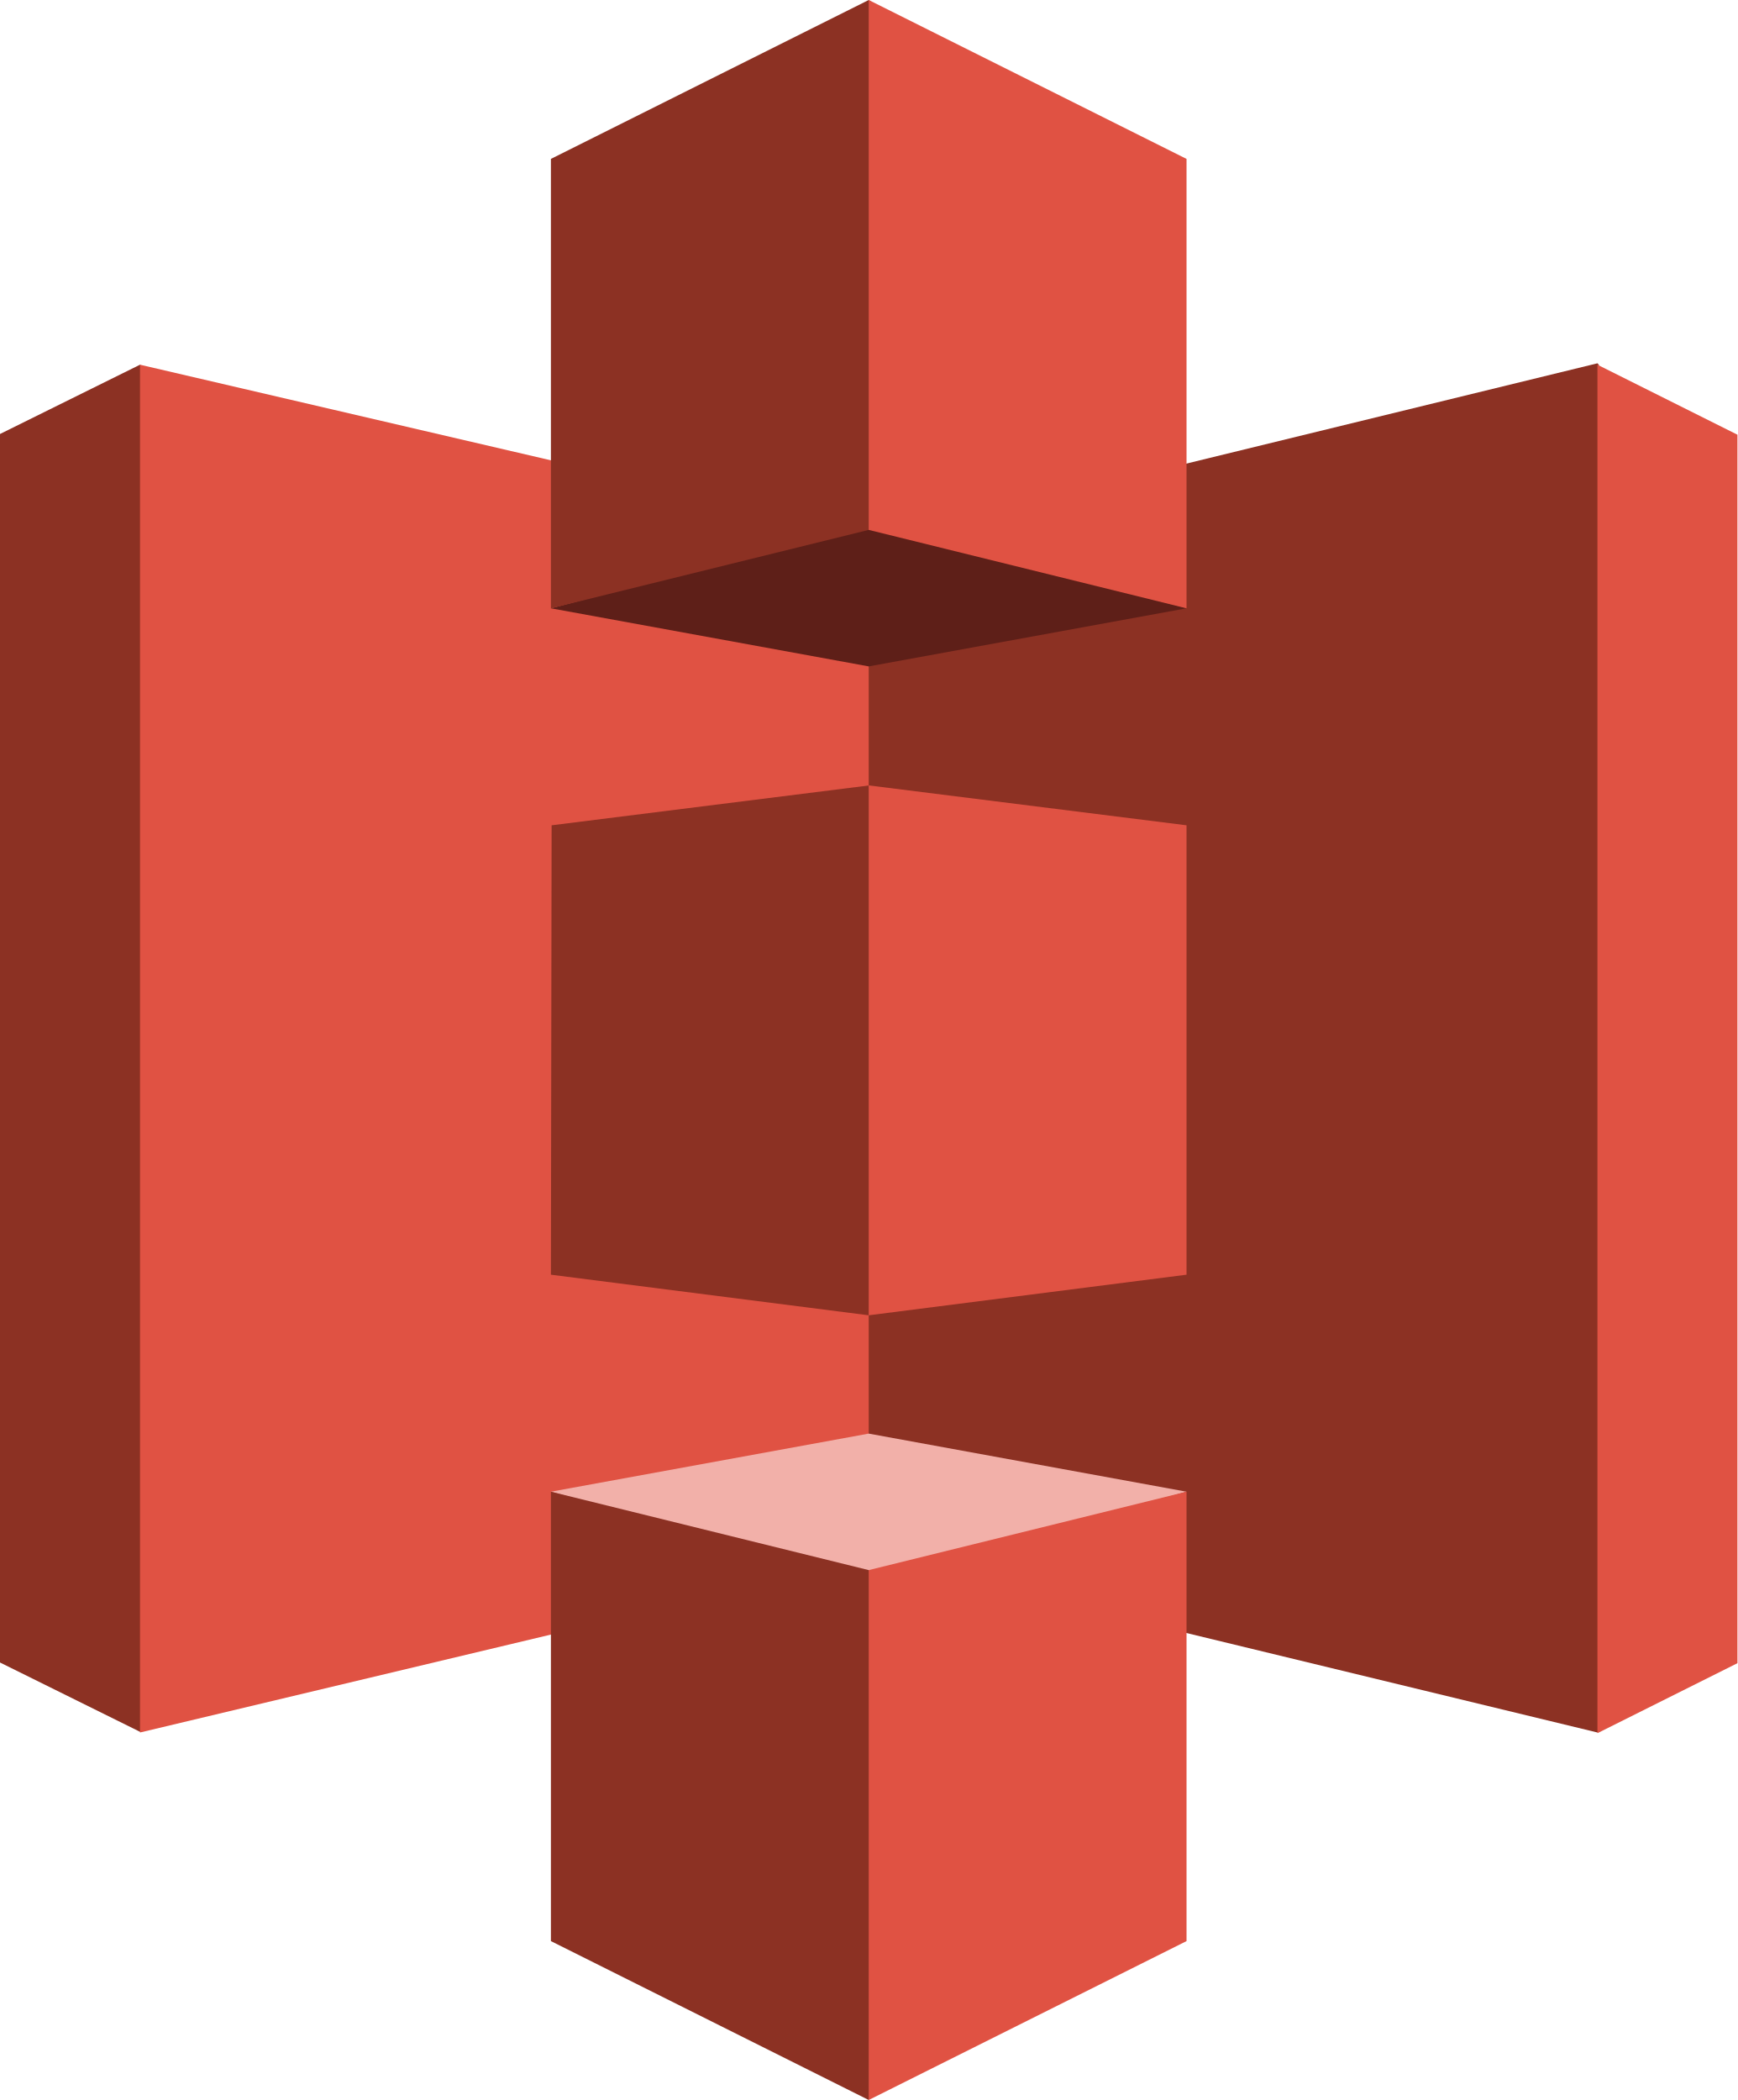
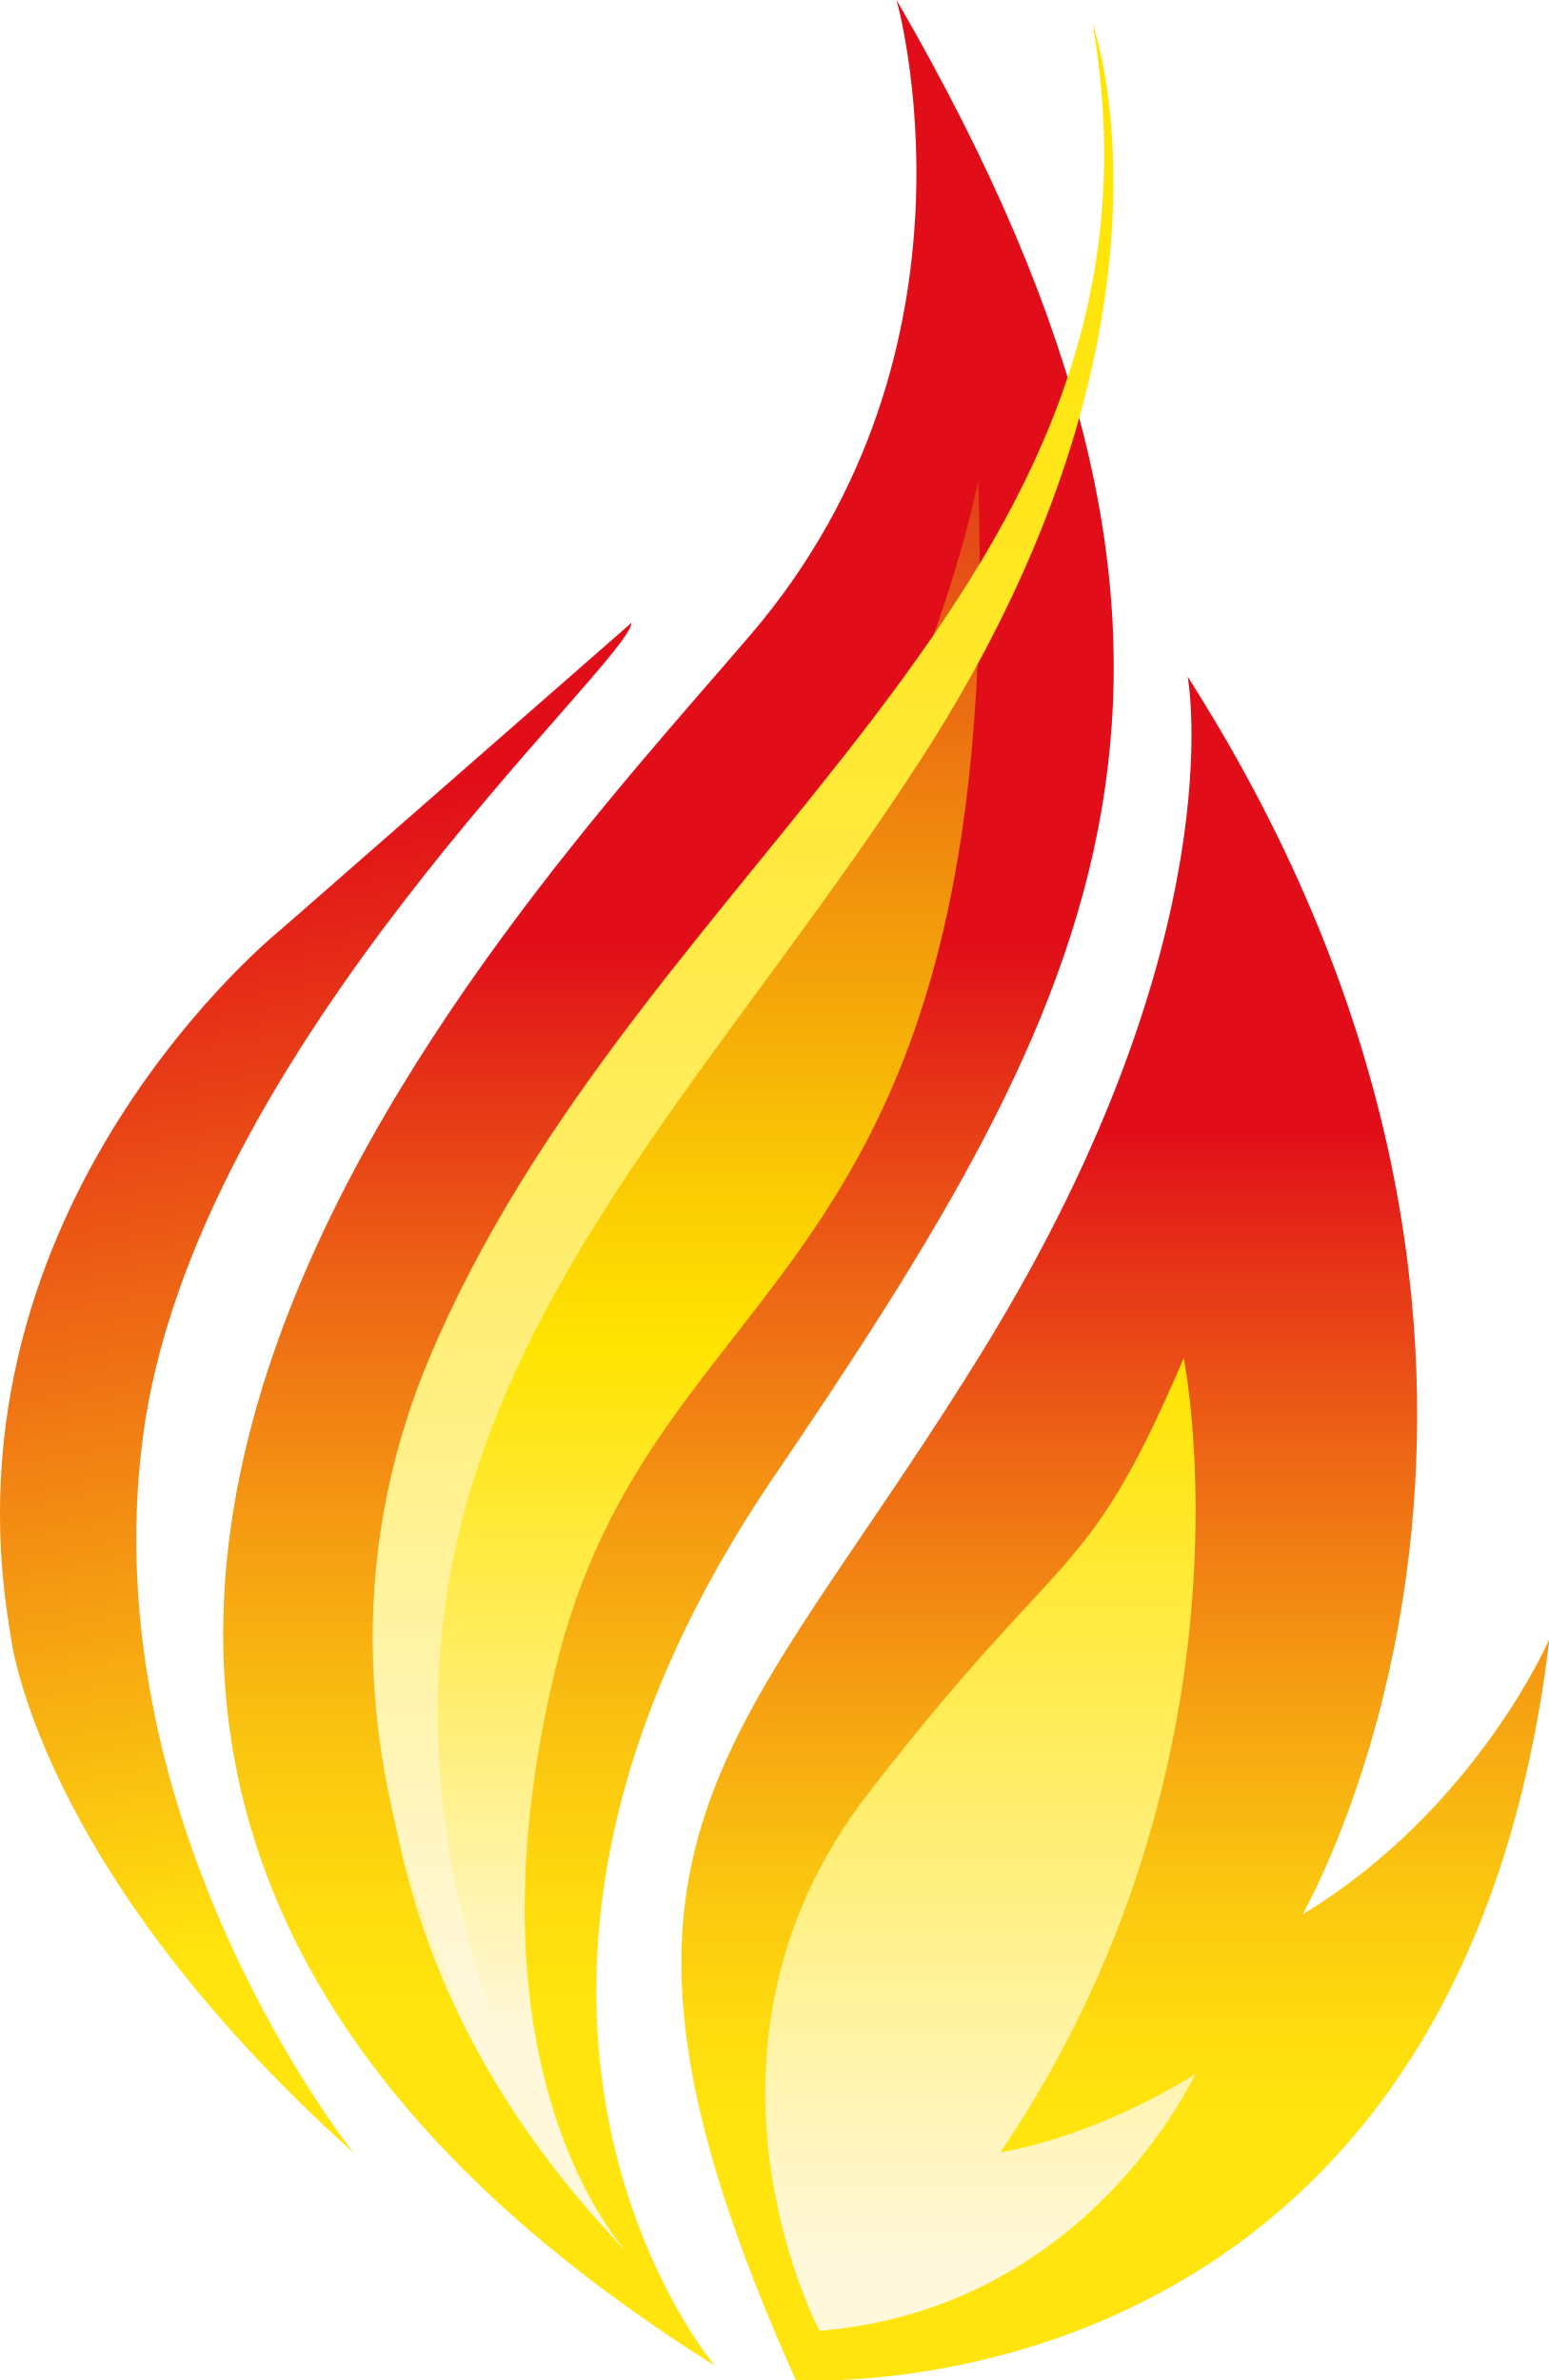
- <svg xmlns="http://www.w3.org/2000/svg" version="1.1" id="Layer_1" x="0" y="0" viewBox="0 0 248.2 300" xml:space="preserve">
-   <style>.st28{fill:#8c3123}.st29{fill:#e05243}</style>
-   <path class="st28" d="M20 52.1L0 62v175.5l20 9.9.1-.1V52.2l-.1-.1" />
-   <path class="st29" d="M127 222L20 247.5V52.1L127 77v145" />
-   <path class="st28" d="M78.7 182.1l45.4 5.8.3-.7.3-74.4-.5-.6-45.4 5.7-.1 64.2" />
-   <path class="st28" d="M124.1 222.3l104.1 25.2.2-.3V52.1l-.2-.2-104.1 25.4v145" />
-   <path class="st29" d="M169.5 182.1l-45.4 5.8v-75.7l45.4 5.7v64.2" />
-   <path d="M169.5 86.9l-45.4 8.3-45.4-8.3L124 75l45.5 11.9" fill="#5e1f18" />
-   <path d="M169.5 213.1l-45.4-8.3-45.4 8.3 45.3 12.7 45.5-12.7" fill="#f2b0a9" />
-   <path class="st28" d="M78.7 86.9l45.4-11.2.4-.1V.3l-.4-.3-45.4 22.7v64.2" />
-   <path class="st29" d="M169.5 86.9l-45.4-11.2V0l45.4 22.7v64.2" />
-   <path class="st28" d="M124.1 300l-45.4-22.7v-64.2l45.4 11.2.7.8-.2 73.6-.5 1.3" />
-   <path class="st29" d="M124.1 300l45.4-22.7v-64.2l-45.4 11.2V300M228.2 52.1l20 10v175.5l-20 10V52.1" />
+ <svg xmlns="http://www.w3.org/2000/svg" viewBox="0 0 195.2 300">
+   <style />
+   <g id="Layer_2">
+     <linearGradient id="SVGID_1_" gradientUnits="userSpaceOnUse" x1="62.644" y1="268.201" x2="30.721" y2="87.155">
+       <stop offset=".154" stop-color="#ffe40e" />
+       <stop offset=".91" stop-color="#e10e19" />
+     </linearGradient>
+     <path d="M79.6 78.5l-44 38.5S-8 151.7 1.3 205.9c0 0 2.9 29.2 43.3 65.5 0 0-33-41.1-26.6-90.2S79.3 83.7 79.6 78.5z" fill="url(#SVGID_1_)" />
+     <linearGradient id="SVGID_2_" gradientUnits="userSpaceOnUse" x1="84.272" y1="298.167" x2="84.272" y2="0">
+       <stop offset=".154" stop-color="#ffe40e" />
+       <stop offset=".197" stop-color="#fedb0e" />
+       <stop offset=".267" stop-color="#fac310" />
+       <stop offset=".355" stop-color="#f59b12" />
+       <stop offset=".459" stop-color="#ed6415" />
+       <stop offset=".574" stop-color="#e31f18" />
+       <stop offset=".6" stop-color="#e10e19" />
+     </linearGradient>
+     <path d="M113 0s12.5 43.8-18.3 79.9-130.4 139.3-4.6 218.3c0 0-38-44.8 7.2-111.7C138.5 125.8 161.7 84 113 0z" fill="url(#SVGID_2_)" />
+     <linearGradient id="SVGID_3_" gradientUnits="userSpaceOnUse" x1="140.535" y1="300" x2="140.535" y2="85.276">
+       <stop offset=".154" stop-color="#ffe40e" />
+       <stop offset=".21" stop-color="#fedb0e" />
+       <stop offset=".3" stop-color="#fac310" />
+       <stop offset=".415" stop-color="#f59b12" />
+       <stop offset=".549" stop-color="#ed6415" />
+       <stop offset=".697" stop-color="#e31f18" />
+       <stop offset=".731" stop-color="#e10e19" />
+     </linearGradient>
+     <path d="M149.7 85.3s6.1 32.7-25.3 84.1-54.9 61.9-24.1 130.6c0 0 83.1 5.8 95-93.4 0 0-9.3 21.5-31.1 34.7-.1-.1 40.7-69.4-14.5-156z" fill="url(#SVGID_3_)" />
+     <linearGradient id="SVGID_4_" gradientUnits="userSpaceOnUse" x1="123.516" y1="293.841" x2="123.516" y2="171.269">
+       <stop offset=".073" stop-color="#fff8da" />
+       <stop offset=".536" stop-color="#ffee6f" />
+       <stop offset="1" stop-color="#ffe400" />
+     </linearGradient>
+     <path d="M103.3 293.8s-18.9-35.3 6.1-67.7 27.3-25.7 39.8-54.9c0 0 10.3 50.7-23.1 100.1 0 0 11.3-1.6 24.6-9.9-.1 0-13.4 29.6-47.4 32.4z" fill="url(#SVGID_4_)" />
+     <linearGradient id="SVGID_5_" gradientUnits="userSpaceOnUse" x1="85.827" y1="284.214" x2="85.827" y2="60.569">
+       <stop offset=".125" stop-color="#fff8da" />
+       <stop offset=".511" stop-color="#ffe400" />
+       <stop offset=".593" stop-color="#fbce03" />
+       <stop offset=".764" stop-color="#f2950c" />
+       <stop offset="1" stop-color="#e33e19" />
+     </linearGradient>
+     <path d="M79.3 284.2s-21.8-22.1-9.3-73.8 56.6-46.2 53.3-149.8c0 0-9 46.2-37.6 68.3-28.5 22.2-64.8 95-6.4 155.3z" fill="url(#SVGID_5_)" />
+     <linearGradient id="SVGID_6_" gradientUnits="userSpaceOnUse" x1="93.693" y1="269.229" x2="93.693" y2="2.948">
+       <stop offset=".073" stop-color="#fff8da" />
+       <stop offset=".248" stop-color="#fff3a0" />
+       <stop offset=".44" stop-color="#ffed67" />
+       <stop offset=".619" stop-color="#ffe93b" />
+       <stop offset=".777" stop-color="#ffe61b" />
+       <stop offset=".909" stop-color="#ffe507" />
+       <stop offset="1" stop-color="#ffe400" />
+     </linearGradient>
+     <path d="M137.7 2.9s13.8 38.2-21.8 93.1-84 92-48.1 173.2c0 0-35.4-45.5-13.9-97.5 26.7-64.1 96.2-97.5 83.8-168.8z" fill="url(#SVGID_6_)" />
+   </g>
</svg>
